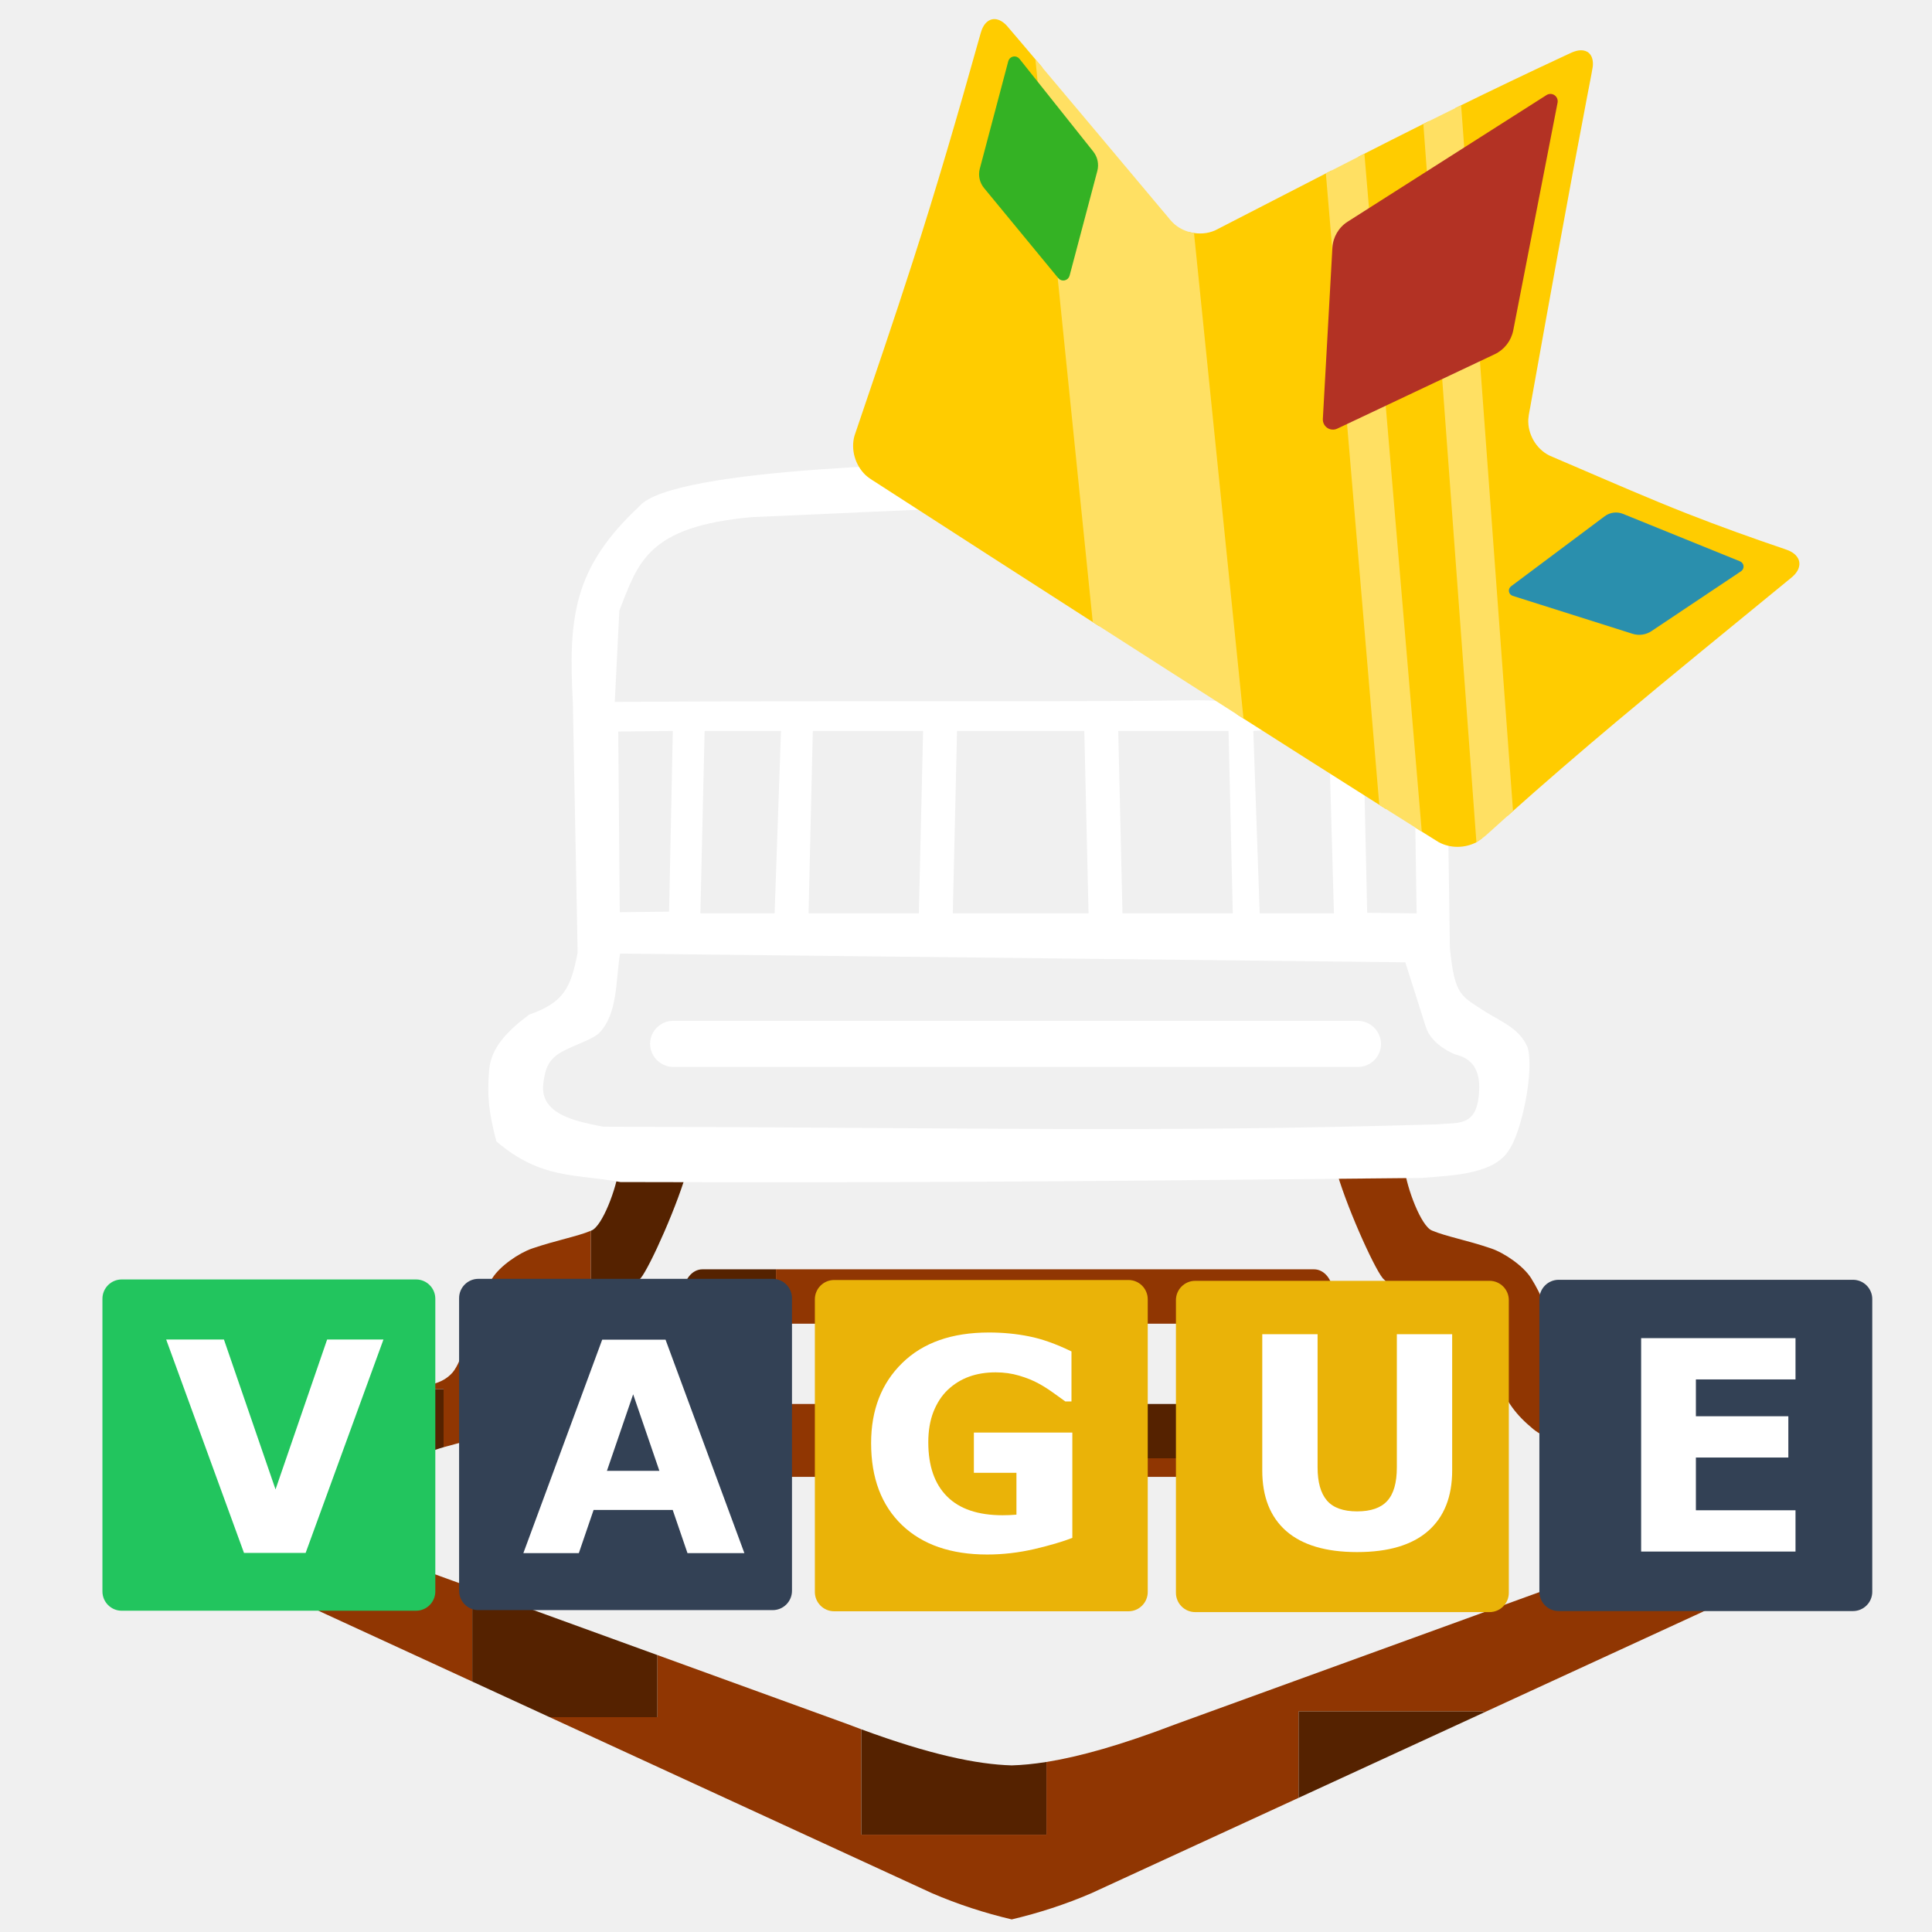
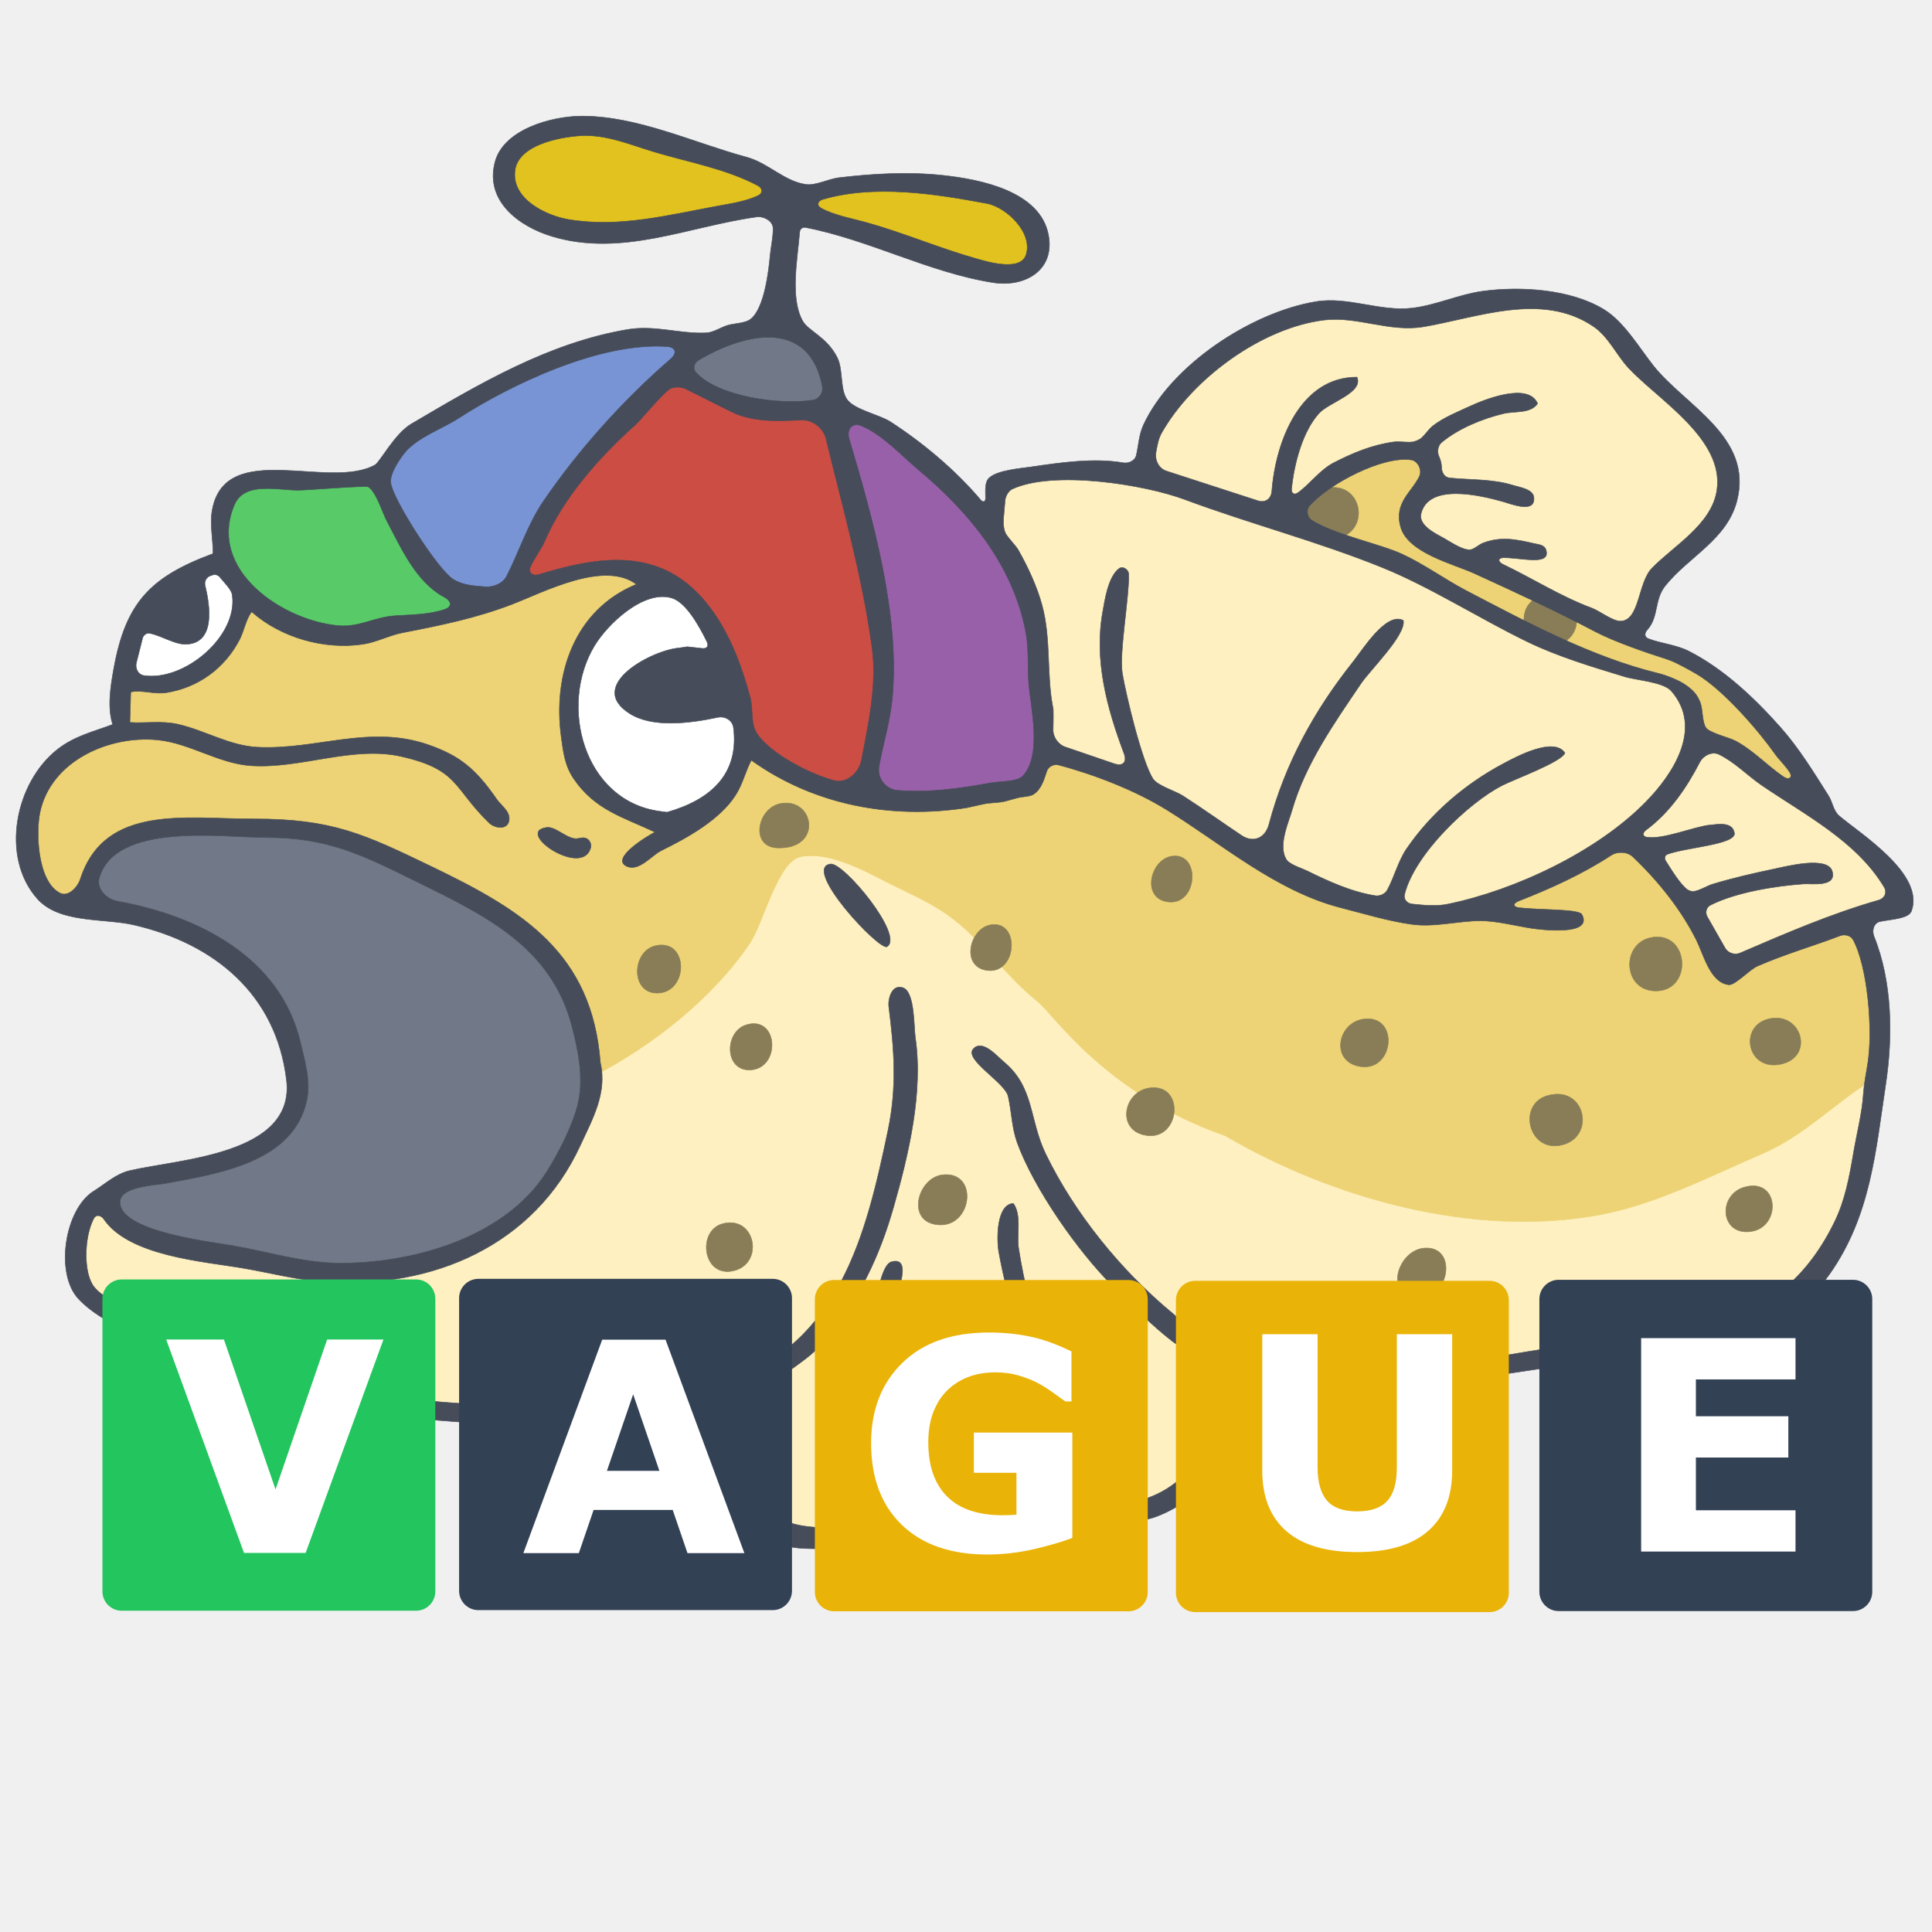
<svg xmlns="http://www.w3.org/2000/svg" xml:space="preserve" viewBox="0 0 1280 1280">
-   <path fill="#903602" d="M393.889 930.182a22.498 24.175 0 0 0-23.77 22.729 23.769 25.54 0 0 0 23.77 25.539h539.877a22.498 24.175 0 0 0 23.768-22.727 23.769 25.54 0 0 0-23.768-25.541H830.909v35.963H708.27v-35.963zm120.199-89.231v19.398h-61.277v.69a12.546 15.944 0 0 0 12.545 15.945h405.229a12.546 15.944 0 0 0 12.546-15.945v-4.143a12.546 15.944 0 0 0-12.546-15.945zm380.834-68.635c-3.472-.039-6.865.113-10.258.602 6.108 23.653 25.322 66.48 31.465 73.972 9.808 10.475 28.063 16.381 48.492 20.903 6.272 1.387 13.93 6.918 16.506 12.8 11.802 26.949 9.21 44.848 33.196 64.932 1.757 1.634 3.684 3.02 5.738 4.219v-68.627h9.431c-3.565-10.887-8.137-23.258-15.136-34.358-5.027-7.97-17.51-16.6-26.446-19.642-16.284-5.545-29.508-7.811-39.091-11.82-7.245-2.672-16.767-28.1-18.356-41.403-13.994.373-25.124-1.462-35.54-1.578M1065.7 968.4c7.988 5.316 25.054 34.218 27.389 51.574.62 4.607-4.003 9.702-8.41 11.303l-305.597 110.982c-36.434 13.959-64.045 21.617-85.79 25.084v48.182h-122.64v-69.817a794 794 0 0 1-9.166-3.45l-125.963-45.745v41.158h-71.388l253.264 116.59c17.184 7.424 34.992 13.168 52.886 17.399 17.895-4.231 35.697-9.975 52.881-17.399l137.182-63.15v-57.264h122.64v.807l145.011-66.756c8.496-3.911 16.632-14.72 15.143-23.873-3.155-19.397-13.154-49.91-25.154-75.625zm-858.69 39.23c-4.553 13.623-7.963 26.468-9.578 36.398-1.49 9.154 6.645 19.963 15.14 23.873l100.316 46.18v-62.101l-56.994-20.7c-4.407-1.6-9.03-6.696-8.41-11.302.498-3.704 1.667-7.934 3.276-12.348zm184.439-192.204c-9.558 3.93-22.671 6.206-38.781 11.691-8.935 3.043-21.419 11.673-26.446 19.643-12.044 19.1-16.903 41.966-21.81 54.55-.939 2.409-2.926 6.134-4.633 8.071-7.119 8.082-17.768 8.81-28.92 10.129a47 47 0 0 0-4.746.834h27.777v38.469c11.35-3.287 23.858-5.38 32.362-13.287 23.984-20.085 21.395-37.984 33.197-64.932 2.576-5.882 10.236-11.413 16.508-12.8 9.413-2.084 18.362-4.462 26.238-7.444H391.45zm54.203-43.11c-4.31.048-8.74.392-13.445.75h23.668l.037-.148c-3.393-.49-6.788-.64-10.26-.602" />
-   <path fill="#520" d="M708.27 930.182v35.963h122.639v-35.963zm-242.915-89.231a12.546 15.944 0 0 0-12.545 15.945v3.453h61.277v-19.398zm394.997 292.899v57.264l122.639-56.457v-.807zm159.708-252.733v68.627c14.205 8.296 34.41 7.67 45.547 18.592l.096.064h52.287c-7.432-15.926-15.632-30.012-23.45-38.478-5.14-5.569-17.213-9.513-24.821-10.412-11.152-1.319-21.806-2.048-28.924-10.13-1.707-1.937-3.692-5.662-4.631-8.07-2.055-5.271-4.102-12.346-6.672-20.193zM570.656 1145.71v69.816h122.639v-48.181c-8.508 1.356-16.117 2.071-23.006 2.271-22.99-.668-54.007-7.07-99.633-23.906m-257.767-93.73v62.102l51.25 23.593h71.389v-41.158zm-46.776-131.636c-7.204 1.624-15.916 5.068-20.08 9.578-13.976 15.137-29.176 48.241-39.024 77.705h43.75c5.96-16.354 17.95-35.24 24.207-39.29 4.956-4.86 11.706-7.434 18.924-9.524v-38.47zm166.094-147.278c-6.67.508-13.89 1.047-22.096.828-1.588 13.303-11.109 38.731-18.353 41.402l-.309.13v44.923h10.746c9.218-3.49 16.963-7.81 22.252-13.459 6.13-7.476 25.279-50.14 31.428-73.824z" />
-   <path fill="#fff" d="M446.159 676.336h453.346c8.538 0 15.459 6.921 15.459 15.459-.104 8.433-7.025 15.186-15.459 15.082H446.16c-8.538 0-15.458-6.92-15.458-15.458.103-8.433 7.024-15.186 15.458-15.083m236.097-370.46 5.336 28.304-189.005 8.398c-70.091 6.154-75.71 30.317-88.255 61.925l-3.03 60.54c137.456-1.022 309.323.142 381.011-1.05 24.816-.426 44.39 1.576 63.127 18.873l-21.08 1.406 4.216 120.855h49.185l-2.81-99.776 22.66 1.348 2.178 98.057 32.779.37-1.647-104.957 21.87-.286 1.779 128.068c3.244 32.573 7.6 31.77 23.963 42.63 11.906 7.16 22.406 11.386 27.574 23.387 4.42 15.832-3.987 55.629-12.132 67.566-9.65 16.159-35.59 17.129-58.27 18.891-162.625 1.468-298.26 3.457-530.687 2.716-29.555-5.526-52.455-1.542-82.156-26.96-4.753-18.235-6.331-29.11-4.765-47.597 1.247-14.72 12.777-26.176 26.51-36.377 22.752-8.022 27.603-17.463 32.081-41.138l-3.153-165.456c-3.028-56.587.245-89.27 43.967-130.104 21.97-26.286 208.335-29.046 258.754-29.632zM409.603 484.662l1.008 119.707 32.684-.37 2.457-119.726zm57.229-.389-2.81 120.855h49.184l4.216-120.855zm71.67 0-2.811 120.855h73.075l2.81-120.855zm95.56 0-2.811 120.855h89.938l-2.81-120.855zm106.801 0 2.81 120.855h73.076l-2.81-120.855zm-330.052 147.51c-2.931 17.075-1.245 40.45-14.356 53.1-5.823 4.627-16.032 7.377-24.705 12.234-8.103 4.85-10.597 10.222-11.837 21.189-2.407 21.296 25.505 25.177 39.655 28.16 243.627.447 359.653 4.104 552.875-1.56 14.517-1.435 27.326 2.183 27.601-25.096-.07-17.926-12.579-20.255-16.161-21.317 0 0-15.25-5.83-19.147-17.863l-13.682-43.07z" />
-   <path fill="#fc0" d="M1047.36 33.307c-4.069.075-7.612 2.315-11.233 3.893-24.116 11.211-48.1 22.705-71.97 34.429l34.494 469.02c23.791-21.27 47.957-42.103 72.391-62.617 37.332-31.323 75.222-62.027 112.896-92.957 2.413-2.015 5.1-3.855 6.726-6.622 1.594-2.497 2.091-5.865.578-8.52-1.777-3.308-5.353-5.061-8.79-6.153-21.633-7.336-43.082-15.039-64.33-23.366-25.367-9.962-50.402-20.933-75.476-31.681-5.409-2.35-10.861-4.6-16.253-6.987-8.749-4.397-14.359-14.253-13.856-24.006.293-3.733 1.273-7.365 1.822-11.063 12.252-68.272 24.46-136.54 37.537-204.653 1.113-5.988 2.396-11.948 3.36-17.96.336-3.117-.1-6.674-2.52-8.909-1.417-1.346-3.465-1.86-5.377-1.848zM944.207 81.512c-14.738 7.356-29.427 14.808-44.105 22.283l37.617 444.496c5.15 3.205 10.256 6.485 15.431 9.648 7.795 4.228 17.227 4.075 25.038.08 1.125-.893 2.792-1.968 3.866-2.685-11.66-158.526-23.518-316.632-35.177-475.158zm-64.602 32.769c-24.801 12.723-49.556 25.538-74.362 38.25-5.103 2.38-10.995 2.684-16.44 1.43l-1.85-.352q16.298 159.866 32.601 319.73a25019 25019 0 0 0 98.502 62.57L882.26 112.917zM658.574 12.65c-3.18.046-5.812 2.433-7.208 5.136-1.405 2.541-1.91 5.437-2.776 8.18-13.821 49.356-28.127 98.608-43.886 147.393-12.415 38.596-25.546 76.934-38.575 115.32-2.608 9.143.471 19.507 7.29 26.044 3.037 2.798 6.765 4.659 10.14 6.995a63188 63188 0 0 0 144.732 93.208c-12.58-123.407-25.165-246.814-37.746-370.22-7.845-9.263-15.665-18.549-23.565-27.762-2.196-2.315-5.079-4.358-8.406-4.294" />
-   <path fill="#ffe063" d="m686.627 45.727 37.361 366.436c33.264 21.35 66.55 42.66 99.867 63.923L791.06 154.438c-3.954-.737-7.822-2.139-11.119-4.477-3.884-2.696-6.45-6.761-9.578-10.22-28.155-33.463-56.173-67.043-84.391-100.459zm214.67 57.459c-7.632 3.894-15.258 7.8-22.883 11.707l35.403 418.338 28.142 17.729q-19.007-224.564-38.01-449.127zm64.07-32.149a5291 5291 0 0 0-22.36 11.07c11.682 158.8 23.482 317.136 35.161 475.936 2.576-1.883 5.055-3.283 7.343-5.52 5.605-5.109 11.254-10.17 16.905-15.228l-34.387-467.57z" />
-   <path fill="#b33224" d="m1031.93 68.033-29.352 150.787a22.071 22.26 0 0 1-12.294 15.87l-104.349 49.308a6.684 6.741 0 0 1-9.509-6.483l6.315-113.332a21.726 21.912 0 0 1 10.095-17.3l131.784-83.901a4.825 4.866 0 0 1 7.31 5.052z" />
-   <path fill="#34b224" stroke="#34b224" stroke-width="1.405" d="M701.678 183.833 652.5 124.137a13.7 13.7 0 0 1-2.669-12.215l18.862-71.213a3.53 3.53 0 0 1 6.175-1.295l48.876 61.4a13.98 13.98 0 0 1 2.577 12.29l-18.375 69.36a3.605 3.605 0 0 1-6.268 1.37z" />
-   <path fill="#2a8fad" d="m1001.12 388.432 62.033-46.403a12.45 12.45 0 0 1 12.137-1.568l77.54 31.45a3.723 3.723 0 0 1 .669 6.547l-59.339 39.663a14.62 14.62 0 0 1-12.54 1.784l-79.429-25.144a3.608 3.608 0 0 1-1.072-6.33z" />
+   <g fill-rule="evenodd" stroke-linejoin="round" stroke-width=".336">
+     <path fill="#fef0c0" stroke="#fef0c0" d="M988.567 377.87c-6.494-.531-17.541-5.658-20.026-8.924-4.993.498-13.552-7.308-17.75-9.65-5.464-3.041-15.125-9.838-13.187-17.723-.73-10.025.844-8.621 11.115-24.91 2.69-8.438 1.534-7.574-1.696-14.962-5.148-2.075-7.741-2.855-11.613-3.565-4.521 1.776-12.879 1.777-17.697 2.437-14.184 1.937-19.764 4.708-32.4 11.222-10.752 5.544-16.229 16.35-26.604 21.342-1.415 3.263-10.448 6.819-16.433 6.245-26.242-8.519-56.804-19.636-83.046-28.154 2.84-7.066 3.109-20.646 6.917-27.402 20.2-35.796 68.324-71.107 110.054-76.128 21.625-2.597 44.112 6.944 66.37 3.203 35.728-6.002 82.723-21.665 116.904 1.426 10.2 6.892 17.873 19.838 26.027 28.544 19.702 21.073 62.549 48.46 57.099 82.56-3.581 22.419-28.652 43.996-43.32 58.946-9.487 9.648-10.188 35.688-23.012 36.052-5.128.135-18.345-8.963-23.35-10.821-23.04-8.572-41.973-19.876-64.352-29.738zm-298.024 95.61c-.014-1.803.887-9.686.86-11.489-4.683-22.77-1.834-40.092-8.025-62.862-3.39-12.474-9.723-22.386-16.116-33.623-2.18-3.822-7.955-15.107-8.09-19.44-.215-7.146 4.595-15.3 4.38-22.85 25.07-16.592 96.1-7.499 123.633 2.756 43.438 16.188 87.202 28.649 130.304 46.117 31.68 12.837 64.542 32.997 96.085 48.257 20.306 9.837 41.113 17.798 62.577 24.338 7.711 2.355 30.152 4.914 35.44 11.01 21.29 24.506-.06 59.543-17.973 77.885-32.35 33.118-87.51 60.752-132.187 69.982-10.026 2.074-22.152.122-32.15-.591-5.966-1.722-12.659-4.366-17.88-6.161-17.924-1.723-34.516-5.114-50.477-12.907-3.741-1.83-14.715-6.201-16.41-10.305-8.467-1.826-8.665-7.03-14.032-8.7-18.261-11.329-32.25-20.06-50.243-31.632-4.805-3.096-17.39-8.906-22.39-11.129-11.669-5.191-15.948-9.567-17.948-10.42-17.05-5.827-30.445-9.23-47.481-15.057.08-5.598-1.972-17.594-1.877-23.179zm437.264 19.636c14.735 3.257 31.135 16.282 43.125 24.464 31.1 21.21 69.98 43.059 87.07 77.697-36.765 9.77-78.584 30.67-113.438 45.607-6.03-10.59-14.495-22.386-20.524-32.963-8.526-6.147-2.685-7.878-8.795-15.01-5.815-2.14-16.43-18.467-19.942-23.635-9.121-7.862-10.395-10.128-14.991-18.762 20.522-13.741 37.132-35.8 47.495-57.398zM728.712 691.939c2.678 2.194 5.356 4.401 8.033 6.595 15.476 19.835 55.39 37.935 77.566 50.934 70.96 41.597 157.826 66.358 240.479 51.258 37.599-6.862 74.566-21.867 109.635-36.939 28.071-12.071 53.078-38.247 77.61-53.332.7 16.929-4.831 39.648-7.618 56.092-2.637 15.584-4.627 29.403-11.612 43.761-42.241 86.785-125.286 77.058-206.042 90.797-55.685 9.488-115.854 16.11-171.849 6.111-9.016-1.615-25.65-1.75-33.752-4.577-11.488 6.085 1.178 4.02-5.526 6.5 14.036 35.944-5.438 74.713-40.83 87.62-12.193 4.44-28.933 1.87-39.51 10.16-23.819 18.692-41.718 53.061-77.299 51.688-29.956-1.157-52.458-15.744-76.424-31.165-21.868-14.076-44.518-1.32-69.628-22.65-17.67-15.017-18.881-49.175-9.192-69.077 3.79-27.402 1.806-16.61-9.725-16.322-21.882 7.657-45.35 10.471-67.864 13.418-57.852 7.577-116.553 4.226-174.041-5.168-29.525-4.817-66.359-8.142-93.327-22.165-20.025-10.388-38.81-20.939-58.767-31.475-9.393-4.952-23.941-10.228-30.911-18.707-8.452-10.309-1.775-49.876 8.103-59.04 12.636 29.309 66.882 33.547 94.2 38.151 18.274 3.081 32.24 6.27 50.865 7.535 71.606 4.831 138.823-16.467 169.29-82.622 8.007-17.387 21.856-35.163 17.16-55.336 38.405-20.011 71.214-44.3 95.908-80.756 9.07-13.39 21.612-55.55 36.71-58.686 17.777-3.7 40.574 8.263 55.82 16.134 13.834 7.132 28.408 13.068 41.152 22.03 23.2 16.297 40.816 40.493 62.939 58.174 11.735 9.367 23.482 27.44 38.447 31.06z" />
+     <path fill="#edd375" stroke="#edd375" d="M1191.734 520.51c-56.364-27.19-69.605-38.07-79.815-66.861-102.027-31.354-175.287-76.267-190.332-83.198-16.82-7.737-53.724-18.44-65.714-30.512 8.047-16.807 73.632-50.938 90.05-37.696-1.184 15.906-16.185 26.277-10.64 46.018 4.844 17.185 30.919 21.032 44.78 27.358 34.827 15.906 124.883 56.668 157.866 75.52 10.39 5.95 56.326 52.788 53.805 69.37zm47.851 195.471c-24.532 15.087-44.042 36.345-72.114 48.415-35.069 15.072-70.817 33.733-108.416 40.597-82.653 15.098-176.222-10.882-247.181-52.477-80.342-28.296-112.921-79.832-124.655-89.197-22.124-17.684-36.692-41.27-59.893-57.566-12.744-8.963-27.318-14.898-41.152-22.03-15.246-7.873-38.043-19.835-55.82-16.135-15.098 3.136-24.594 44.079-33.663 57.468-24.694 36.455-64.205 67.448-102.612 87.458-5.49-72.533-47.763-101.35-107.283-130.038-45.404-21.895-65.936-35.116-118.123-35.035-47.597.067-104.012-9.583-115.692 52.278-25.218 4.724-35.997-45.526-32.564-61.607 6.536-9.745-12.907-16.767 61.347-57.043.202-6.728-.219-18.941-.017-25.67 7.792-1.533 19.092-.713 27.152-1.979 21.236-3.35 34.37-11.87 44.22-30.669 3.096-5.894 9.087-18.345 12.99-23.554 19.392 17.212 45.913 26.626 71.55 22.697 8.76-1.333 19.689-4.675 28.33-6.344 24.826-4.818 47.67-10.921 71.448-20.085 21.208-8.156 71.942-25.032 93.366-8.95-41.059 16.78-59.749 57.894-54.111 99.14 1.386 10.173 3.56 19.76 9.615 28.6 14.117 20.63 33.988 25.922 54.967 35.826-3.929 1.925-32.582 14.99-21.156 20.212 8.101 3.7 10.338-6.631 16.703-9.767 17.037-8.37 40.041-17.313 50.539-33.758 4.75-7.429 6.445-19.253 10.402-26.762 41.178 29.539 95.443 38.713 145.692 30.893 17.837-6.845 25.333-2.14 38.762-11.317 6.903-4.429 10.852-11.666 13.973-18.476 25.421 6.122 54.512 17.373 76.784 31.14 36.696 22.675 76.055 53.855 119.022 64.876 15.355 3.93 30.585 6.35 46.208 8.544 64.979-14.674 88.61-19.026 136.866-49.107 19.19 17.01 40.364 38.868 51.896 62.027 4.845 9.73 7.931 26.404 20.206 27.738 4.198.443 12.982-9.985 18.485-12.395 19.957-8.72 43.056-11.056 63.052-19.103 13.982 15.22 19.018 83.325 10.877 101.155zm-877.497-167.75c-21.464 3.002 24.168 33.859 29.309 13.149.511-2.06-.565-4.481-2.382-5.613-2.73-1.694-5.234.109-8.034-.161-6.391-.618-13.093-8.181-18.893-7.374z" />
+     <path fill="#717988" stroke="#717988" d="M551.014 266.336c-19.997 7.131-89.563-1.738-100.207-23.686 35.338-22.824 91.431-48.32 100.207 23.686zm-95.642 162.141c-1.803.283-3.62.552-5.423.821 1.803-.269 3.62-.538 5.423-.82zM64.444 595.063c-3.162-53.008 80.272-40.156 111.693-40.17 41.234-.013 63.841 11.52 99.8 29.202 45.241 22.245 89.407 43.198 103.025 96.11 4.334 16.78 8.089 35.299 3.554 52.564-3.647 13.86-12.879 31.906-20.63 44.018-27.923 43.654-89.772 60.705-138.648 60.018-22.689-.323-46.333-7.63-68.631-11.465-15.018-2.597-67.904-8.72-74.404-25.367-5.41-13.847 21.545-14.426 30.157-16.027 35.284-6.581 84.442-14.13 93.001-55.337 2.612-12.594-1.453-26.01-4.32-38.162-14.425-61.217-77.82-88.386-134.597-95.384z" />
+     <path fill="#cb4d44" stroke="#cb4d44" d="M546.007 272.09c11.76 50.545 30.28 103.447 37.331 155.068 4.091 29.982-5.463 66.603-10.133 96.154-17.454 2.193-68.77-18.975-76.4-35.311-2.692-5.76-4.012-17.846-5.708-24.185-5.207-19.498-11.721-38.473-23.253-55.348-32.337-47.288-76.96-37.975-123.711-22.957-.093-8.277 10.404-24.402 13.714-32.126 12.475-29.108 36.334-52.818 59.669-73.703 5.26-4.71 23.483-28.558 29.391-29.351 1.614-.23 39.189 17.858 44.666 19.916 18.14 6.823 35.876 1.413 54.434 1.844z" />
+     <path fill="#9860a9" stroke="#9860a9" d="M575.339 525.142c1.426-19.647 9.258-42.823 11.116-62.658 5.436-58.39-15.315-130.912-32.014-186.463 18.638.552 43.376 18.206 56.792 29.389 33.926 28.286 65.591 66.035 73.693 110.82 2.004 11.102.443 24.358 1.399 35.541 1.373 16.202 9.311 49.577-3.391 63.519-3.781 4.144-18.788 6.246-24.022 7.201-25.179 4.603-58.004 7.616-83.573 2.65z" />
+     <path fill="#7894d4" stroke="#7894d4" d="M461.552 228.585c-34.127 28.045-69.234 68.672-94.264 105.395-12.234 17.95-18.522 40.59-29.69 58.717-10.403-2.786-31.366 1.994-41.123-4.117-9.971-6.243-43.04-57.747-44.306-68.795-.659-5.867 9.08-19.256 12.524-23.63 8.357-10.605 28.458-19.101 39.6-26.314 37.573-24.276 112.406-50.461 157.259-41.256z" />
+     <path fill="#e2c21e" stroke="#e2c21e" d="M514.412 126.488c-6.85 6.554-27.548 12.275-36.7 13.957-32.673 6.002-70.154 14.924-103.595 9.286-15.206-2.571-40.399-18.991-37.613-37.94 2.435-16.631 31.033-25.058 44.288-26.094 17.75-1.387 37.507 5.288 54.046 10.228 24.653 7.374 57.33 17.011 79.574 30.563zm16.302 6.35c35.499-12.89 84.203-11.252 120.093-4.496 13.243 2.49 40.647 27.376 35.87 41.801-3.715 11.196-30.861 9.45-38.37 7.323-24.572-6.944-53.48-18.41-78.107-25.314-9.986-2.798-32.516-11.966-39.486-19.313z" />
+     <path fill="#fff" stroke="#fff" d="M143.841 373.845c2.329 3.78 15.724 20.778 16.37 24.963 4.603 29.821-51.516 61.679-78.551 50.59 2.247-8.882 7.833-26.002 10.08-34.883 9.823.39 17.285 4.208 26.126 3.764 21.586-1.078 12.45-24.12 9.087-35.802 3.096-1.05 13.793-7.583 16.888-8.632zm345.643 97.258c13.286 54.521-45.056 71.637-53.02 70.575-49.79-7.24-71.683-75.685-47.783-115.356 8.531-14.183 36.961-41.17 55.733-35.638 11.116 3.27 26.19 28.491 30.605 37.979 12.146 19.548 11.318 33.458 14.465 42.44z" />
+     <path fill="#58ca68" stroke="#58ca68" d="M310.188 399.882c-11.506 8.316-33.295 12.127-46.686 13.096-12.635.915-28.665 6.526-41.948 5.436-36.616-3.015-88.143-43.335-70.016-86.816 6.58-15.81 31.974-11.978 46.132-12.004 6.082-.014 46.993-1.102 48.756-.025 5.14 3.148 11.547 16.564 14.387 21.92 11.02 20.804 24.52 51.719 49.376 58.393z" />
+     <path fill="#887d57" stroke="#887d57" d="M517.02 532.407c22.405-4.334 28.448 30.211-1.764 29.35-18.652-.526-13.497-26.404 1.763-29.35zm259.626 34.826c19.499-2.476 16.768 34.276-4.118 30.05-16.39-3.324-10.04-28.26 4.117-30.05zm318.824 53.694c24.062-2.894 25.838 36.037 1.118 35.58-22.003-.403-22.703-32.983-1.118-35.58zm-660.661 5.532c21.586-4.268 21.317 30.91.997 31.475-18.356.51-17.4-28.233-.997-31.476zm469.72 48.592c22.486-1.803 18.933 34.693-3.016 31.584-20.71-2.934-15.474-30.103 3.015-31.584zm268.925-.31c20.738-3.283 28.327 25.704 6.297 30.32-22.902 4.803-28.232-26.834-6.297-30.32zm-678.25 4.024c20.63-5.316 21.815 28.704 2.356 30.064-18.02 1.264-17.924-26.068-2.354-30.064zm530.33 47.06c25.515-6.998 32.11 28.946 7.657 33.064-20.804 3.512-27.83-27.52-7.657-33.064zm-401.087 52.55c24.922-2.88 19.54 37.532-5.195 32.754-18.665-3.606-10.806-30.898 5.195-32.754zm531.62 8.06c22.918-6.15 24.13 26.82 3.782 29.484-20.401 2.665-21.935-24.612-3.78-29.484zM479.11 810.67c21.828-5.355 27.372 27.25 6.164 31.41-19.984 3.929-23.496-27.17-6.164-31.41zm464.35 16.257c22.783-1.911 17.104 35.257-5.518 32.863-21.087-2.235-11.48-31.437 5.518-32.863zm-567.862 21.464c27.13-7.078 17.186 39.133-7.993 32.754-19.769-5.02-5.046-29.363 7.993-32.754zm-182.893 14.991c27.318-6.876 33.495 26.779 11.344 32.606-21.114 5.558-34.598-26.766-11.344-32.606zM728 879.451c23.146-4.267 22.028 35.943-2.787 32.915-17.534-2.14-11.762-30.224 2.786-32.915zm-79.1 27.075c26.362-3.808 21.705 38.877-5.774 33.105-19.431-4.091-9.81-30.857 5.774-33.105zm-27.117 65.67c25.636-4.239 20.092 37.384-6.715 30.251-17.939-4.763-6.984-27.99 6.714-30.25zM877.125 323.83c25.514-6.997 32.11 28.946 7.657 33.064-20.804 3.513-27.83-27.52-7.657-33.064zm144.543 70.915c25.515-6.998 32.11 28.946 7.657 33.064-20.804 3.513-27.83-27.52-7.657-33.064zM656.915 612.657c19.499-2.476 16.768 34.276-4.118 30.05-16.39-3.323-10.039-28.26 4.118-30.049zm105.794 108.018c22.486-1.803 18.934 34.693-3.015 31.585-20.71-2.934-15.476-30.104 3.015-31.585z" />
+     <path fill="#464c59" stroke="#464c59" d="M529.813 153.664c-1.452 17.95-6.517 43.555 1.888 58.842 3.794 6.903 15.839 10.456 22.917 24.222 4.238 8.236 1.628 21.719 6.877 28.328 5.234 6.58 21.14 9.688 28.46 14.411 21.51 13.915 43.09 32.038 59.72 51.686 1.59 1.879 3.277 1.466 3.28-.99.008-4.849-.732-10.648 2.43-13.568 5.504-5.086 20.71-6.23 27.896-7.28 18.994-2.776 41.323-6.082 60.851-2.717 3.688.637 7.876-1.355 8.71-4.998 1.507-6.588 1.759-13.605 4.681-19.966 18.357-39.873 71.807-74.847 114.399-81.805 21.33-3.498 42.525 6.863 63.894 4.266 15.906-1.939 30.763-9.03 46.508-11.17 24.936-3.39 58.228-1.399 80.351 12.138 13.31 8.142 23.255 25.245 32.728 37.21 21.034 26.564 66.169 47.112 55.39 89.408-6.568 25.73-31.84 36.98-47.37 56.224-7.739 9.597-4.211 20.632-12.065 29.37-2.042 2.272-2.007 4.863.857 5.938 8.535 3.198 18.43 3.995 26.779 8.253 23.186 11.828 43.762 31.354 60.866 50.692 12.097 13.685 21.907 29.726 31.624 45.108 2.583 4.091 3.135 9.917 6.97 13.215 13.646 11.72 56.844 38.392 47.948 63.06-1.828 5.067-12.686 5.39-20.698 6.962-4.214.828-5.738 5.858-4.12 9.88 12.164 30.198 12.514 66.303 7.782 97.798-6.716 44.745-10.08 87.309-37.075 125.757-27.761 39.523-80.11 51.284-125.164 57.623-10.186 1.439-20.724-.888-30.884.336-51.204 6.176-101.345 16.93-153.424 18.248-26.987.688-52.642-6.545-78.948-8.895-5.78-.516-9.005 3.847-8.043 9.567 6.146 36.513-15.37 71.513-50.593 84.269-11.05 4.01-25.004 1.332-35.393 6.459-4.763 2.355-8.882 9.137-12.622 12.892-17.898 17.979-33.024 35.298-59.252 40.667-28.57 5.84-57.071-8.963-79.962-24.088-5.436-3.594-10.2-9.541-16.324-11.95-13.712-5.423-29.564-.619-43.869-5.827-33.353-12.13-42.024-40.153-38.043-69.42 1.975-14.514-5.044-22.693-19.443-19.862-63.82 12.543-129.541 11.96-194.094 4.65-36.845-4.171-77.755-7.104-112.702-20.885-13.66-5.383-26.283-14.237-39.067-21.49-20.023-11.372-46.454-18.585-62.48-35.717-15.732-16.807-9.098-59.452 10.12-71.362 7.792-4.83 14.668-11.465 23.966-13.604 33.536-7.738 109.527-10.631 103.74-59.898-6.687-56.788-47.772-90.606-101.277-102.906-19.661-4.522-49.051-.861-63.679-17.157-24.896-27.736-14.803-77.445 13.525-99.341 11.196-8.653 23.482-11.465 36.293-16.27-3.674-11.183-1.4-25.339.646-36.696 7.9-44.086 24.264-61.068 65.832-76.476.04-9.353-2.329-19.81-.471-29.377 9.057-46.723 77.728-12.475 107.818-29.431 3.216-1.817 13.053-20.698 24.02-27.143 45.041-26.538 90.997-53.707 143.21-62.535 18.181-3.082 34.8 3.081 52.322 2.207 4.468-.229 9.42-3.513 13.659-4.885 4.656-1.507 11.99-1.225 15.811-4.36 8.883-7.294 11.762-31.476 12.704-42.162.431-4.954 2.105-11.98 1.933-18.04-.136-4.785-6.206-8.01-11.017-7.341-44.963 6.25-89.35 26.794-135.471 12.84-21.438-6.473-44.502-23.092-37.748-49.132 5.652-21.787 37.573-30.332 56.802-30.507 37.102-.336 74.687 17.656 110.052 27.224 14.279 3.875 25.057 16.242 39.537 18.072 6.03.754 15.14-3.754 21.37-4.494 23.106-2.718 46.332-4.065 69.667-1.494 23.577 2.61 63.882 10.187 69.304 39.577 4.333 23.429-15.852 34.666-36.71 31.395-42.346-6.648-82.351-28.476-124.308-36.53-1.971-.379-3.659.975-3.82 2.975zm-27.51-30.579c-21.18-11.283-46.002-15.614-68.758-22.422-16.54-4.939-32.418-12.043-50.168-10.657-13.254 1.036-39.698 6.015-42.134 22.648-2.785 18.947 20.252 30.198 35.46 32.768 33.44 5.639 65.75-2.853 98.424-8.855 7.374-1.356 19.447-3.095 27.443-7.148 2.946-1.495 2.658-4.774-.266-6.333zm41.699 14.83c8.542 4.751 22.001 7.235 30.075 9.499 24.627 6.903 48.365 17.076 72.937 24.021 7.51 2.126 29.054 8.612 32.768-2.585 4.778-14.425-12.717-31.556-25.959-34.046-33.873-6.375-74.556-12.8-108.867-2.662-3.377.997-4.019 4.067-.954 5.772zm451.71 235.947c19.868 9.479 38.07 21.244 58.93 29.007 5.005 1.857 13.915 8.801 19.041 8.667 12.826-.365 11.371-25.542 20.86-35.191 14.668-14.95 39.308-28.77 42.887-51.19 5.45-34.101-38.69-60.195-58.39-81.268-8.156-8.706-13.243-20.792-23.443-27.68-34.18-23.093-76.867-5.706-112.595.295-22.258 3.74-43.883-7.092-65.509-4.495-41.73 5.02-87.7 39.04-107.898 74.835-2.198 3.896-2.93 8.344-3.702 12.766-.925 5.307 1.807 10.816 6.94 12.483 20.208 6.56 40.42 13.127 60.627 19.688 4.869 1.58 8.775-1.295 9.164-6.399 2.514-32.957 18.861-75.616 56.415-75.518 4.453 10.39-18.679 16.633-25.3 24.088-10.845 12.19-16.31 33.117-18.038 49.904-.307 2.98 1.772 4.357 4.199 2.61 8.064-5.804 14.611-15.159 23.69-19.84 12.636-6.514 25.54-11.869 39.724-13.808 3.638-.497 8.066.363 11.964.05 2.014-.163 5.134-1.42 6.621-2.784 2.62-2.401 4.896-5.985 7.387-7.897 7.308-5.624 15.463-8.813 23.699-12.635 10.55-4.912 39.496-16.525 45.713-2.194-4.683 6.836-15.005 4.845-22.554 6.648-13.73 3.273-29.712 9.7-41.044 19.108-2.421 2.01-3.105 6.157-1.85 9.043 1.054 2.43 1.762 4.545 1.79 7.093.041 3.675 1.803 7.046 5.475 7.416 14.036 1.409 28.297.606 42.035 4.884 4.144 1.292 12.986 2.502 13.645 7.804 1.359 11.225-15.126 4.47-20.347 3.002-15.005-4.213-49.334-12.501-54.366 7.926-1.938 7.886 9.877 13.39 15.341 16.432 4.198 2.341 12.327 7.993 17.319 7.494 2.328-.228 5.894-3.472 8.276-4.386 12.071-4.63 22.218-2.423 34.262.35 2.893.66 6.634.794 7.644 4.333 3.046 10.597-16.63 4.866-28.246 4.99-3.762.04-3.813 2.725-.366 4.37zM544.82 256.086c-8.314-43.906-49.194-36.895-82.154-17.372-2.776 1.644-3.831 5.486-1.696 7.892 14.292 16.114 55.842 22.005 77.784 18.444 3.977-.645 6.816-5 6.064-8.964zm-102.817-26.474c-44.205-3.185-103.56 25.081-138.32 47.54-11.142 7.213-27.586 12.663-35.944 23.268-3.444 4.374-9.527 13.498-8.867 19.365 1.264 11.048 31.286 57.677 41.258 63.921 6.807 4.262 14.026 4.411 21.3 5.057 5.27.469 11.732-2.159 14.147-6.873 8.332-16.257 13.994-34.471 24.397-49.737 23.061-33.835 53.123-67.362 84.4-94.36 4.393-3.792 3.415-7.763-2.37-8.18zm89.394 48.689c-14.393.532-28.88 1.506-42.84-3.746-4.169-1.565-24.438-12.169-34.594-17.044-3.117-1.496-8.475-1.466-11.09.754-7.297 6.197-17.84 19.495-21.912 23.141-23.335 20.884-47.625 48.041-60.099 77.148-2.342 5.466-6.989 11.254-9.472 17.105-1.609 3.788 1.542 6.23 5.507 5.018 44.122-13.49 85.866-18.8 116.547 26.068 11.533 16.875 18.477 36.28 23.685 55.78 1.695 6.337.43 15.407 3.121 21.167 5.856 12.538 32.367 27.92 52.27 33.406 8.322 2.293 16.634-5.045 18.257-13.575 4.697-24.676 10.34-49.866 6.96-74.642-6.468-47.34-19.318-92.135-30.475-138.223-1.675-6.917-8.753-12.62-15.865-12.357zm63.122 245.317c20.868 1.744 41.66-1.244 62.236-5.005 5.236-.955 17.226-.47 21.007-4.615 12.704-13.942 5.195-44.732 3.822-60.935-.955-11.182.174-22.284-1.83-33.386-8.1-44.785-37.612-80.379-71.538-108.666-10.632-8.862-23.504-23.141-37.664-28.96-5.958-2.45-9.857 2.444-8.003 8.65 15.97 53.44 33.721 117.268 28.644 171.783-1.416 15.123-6.054 30.184-8.81 45.194-1.412 7.681 4.353 15.29 12.136 15.94zm522.425-69.678c4.487 3.177 7.464 6.08 9.532 11.572 1.708 4.522 1.196 12.932 3.713 16.592 2.395 3.526 15.274 6.5 19.5 8.72 11.841 6.206 21.092 16.525 32.167 23.964 3.34 2.241 6.012.3 3.909-3.07-2.717-4.356-7.158-8.474-9.782-12.214-9.523-13.609-33.384-42.015-51.87-52.918-4.672-2.754-12.35-6.993-17.372-9.013a45 45 0 0 0-3.249-1.156c-13.275-4.184-34.308-11.472-46.629-17.967-26.146-13.782-53.036-26.181-80.151-38.566-13.862-6.324-43.898-13.524-48.742-30.708-4.532-16.136 7.307-22.958 12.43-33.597 1.951-4.053-.915-10.218-5.337-10.894-18.944-2.899-54.596 15.832-67.476 30.416-2.427 2.749-1.656 7.573 1.443 9.54 15.112 9.597 45.048 15.641 59.868 22.459 15.046 6.93 28.287 16.808 42.874 24.398 38.479 20.017 81.972 43.664 126.926 54.617 5.42 1.322 13.693 4.6 18.246 7.825zM697.8 469.912c.027 1.803.04 3.593.054 5.396q-.07 4.192-.133 8.39c-.07 4.635 3.433 9.607 7.816 11.108q16.31 5.582 32.631 11.164c5.836 1.996 8.695-1.024 6.517-6.795-11.254-29.83-19.887-61.735-14.117-93.75 1.357-7.552 3.514-23.005 10.68-28.65 2.544-2.004 6.44.434 6.534 3.691.427 15.122-6.44 52.264-4.187 65.747 2.395 14.266 12.986 58.607 20.347 69.83 3 4.575 14.843 8.033 19.647 11.128 13.224 8.507 25.932 17.617 38.99 26.346 7.818 5.228 15.73 1.75 18.137-7.342 10.517-39.726 29.643-75.049 55.939-108.008 6.055-7.617 21.841-33.104 33.078-27.116 1.897 9.527-21.95 32.795-27.95 41.676-17.495 25.838-36.833 53.263-45.66 83.663-2.478 8.579-7.666 19.703-5.511 29.168.368 1.616 1.498 4.132 2.75 5.198 3.27 2.78 9.463 4.685 12.436 6.139 14.486 7.072 29.493 14.034 45.544 16.548 2.714.424 6.296-1.152 7.633-3.549 4.674-8.378 7.361-19.426 12.95-27.598 16.122-23.579 38.717-42.808 63.733-56.172 8.91-4.763 33.697-18.194 41.126-7.306-1.899 5.88-33.805 17.575-41.69 21.625-21.96 11.295-57.92 45.26-64.542 72.147-.776 3.159 1.664 6.008 4.904 6.335 7.953.8 15.79 1.731 23.842.067 44.677-9.231 98.922-34.733 131.273-67.85 17.911-18.343 38.043-48.81 16.754-73.315-5.288-6.096-23.16-7.132-30.87-9.487-21.464-6.54-44.1-13.282-64.406-23.119-31.543-15.26-64.405-36.334-96.083-49.172-43.103-17.468-87.781-29.013-131.22-45.202-25.97-9.671-86.296-19.667-114.102-6.849-2.668 1.23-4.591 4.956-4.776 7.889-.262 4.147-.828 8.36-1.09 12.392-.186 2.832.286 7.492 1.854 9.82 2.441 3.626 6.454 7.58 7.941 10.188 6.392 11.237 12.42 24.197 15.813 36.67 6.19 22.77 2.73 46.185 7.414 68.955zm-403.472-74.31c-18.67-9.974-28.477-32.396-38.041-50.45-2.839-5.357-7.091-19.419-12.231-22.568-1.763-1.077-40.305 2.167-46.387 2.18-14.158.027-35.89-5.96-42.47 9.85-18.127 43.48 32.754 76.908 69.37 79.923 13.283 1.09 23.712-5.599 36.348-6.514 10.31-.747 23.175-.623 33.8-4.324 5.142-1.792 4.42-5.527-.39-8.096zm-153.19-14.746-1.771.602c-2.65.9-4.158 3.807-3.489 6.524 3.383 13.718 6.8 37.878-12.223 38.827-7.702.387-15.976-5.466-24.475-7.239-2.064-.43-4.204 1.173-4.721 3.22q-2.059 8.152-4.112 16.304c-.928 3.672 1.182 7.888 4.916 8.462 26.827 4.124 62.792-26.133 58.549-53.622-.527-3.414-5.279-8.055-8.276-11.7-1.001-1.218-2.906-1.885-4.399-1.378zm256.596 323.128c4.697 20.173-5.275 37.518-13.282 54.905-30.466 66.155-97.685 95.208-169.29 90.377-18.624-1.264-36.899-6.177-55.174-9.258-25.481-4.293-74.393-7.896-91.108-32.149-1.997-2.897-5.209-3.548-6.83-.436-6.48 12.447-6.87 36.452.376 45.288 6.969 8.478 19.364 12.031 28.758 16.983 19.957 10.537 39.603 21.519 59.627 31.906 26.969 14.023 60.355 16.055 89.88 20.873 57.488 9.393 114.465 11.451 172.318 3.876 22.513-2.948 45.12-2.315 67.002-9.973 76.328-26.752 93.58-97.186 108.29-167.366 6.014-28.702 4.185-53.357.551-82.06-.673-5.37 2.18-15.3 9.567-12.474 7.698 2.96 7.012 26.092 7.966 32.579 5.425 36.47-4.385 77.81-14.37 112.702-9.501 33.253-22.596 60.248-44.463 87.23-16.215 20.01-37.316 23.482-49.63 48.726-9.689 19.904-9.77 48.03 7.9 63.048 25.11 21.329 46.036 6.85 67.904 20.925 23.967 15.423 43.453 31.733 73.408 32.89 35.581 1.372 50.033-32.566 73.853-51.258 10.576-8.29 27.318-4.427 39.51-8.869 35.39-12.906 52.28-51.244 38.244-87.188-2.26-5.786-16.417-12.34-21.584-16.297-14.44-11.088-26.955-24.128-39.873-36.885-22.958-22.702-52.537-64.957-63.424-95.236-3.567-9.932-3.62-20.468-5.935-30.56-2.098-9.192-29.43-24.318-23.119-31.343 6.056-6.742 15.88 4.967 20.24 8.573 20.32 16.808 16.7 38.258 27.816 61.135 19.189 39.497 49.831 77.136 83.38 104.952 6.041 5.01 23.98 21.325 33.05 27.22 1.89 1.23 5.334 2.546 7.553 2.962 8.101 1.521 19.105.89 26.775 2.262 55.995 10 112.717 2.948 168.403-6.54 80.755-13.739 161.215.727 203.457-86.057 6.984-14.359 9.837-29.902 12.475-45.485 2.263-13.364 5.771-26.32 6.63-39.792.33-5.185 1.768-13.34 2.663-18.45 3.898-22.25.197-65.555-9.617-83.276-1.491-2.694-5.508-3.634-8.392-2.535-18.27 6.97-36.576 12.15-54.803 20.114-5.503 2.408-14.896 12.836-19.095 12.394-12.272-1.333-16.579-19.837-21.423-29.566-10.153-20.388-25.416-39.295-42.015-55.133-3.711-3.54-10.205-3.847-14.498-1.044-19.118 12.481-40.057 21.948-61.236 30.264-4.005 1.572-3.944 3.978.314 4.47 14.063 1.623 39.549.719 41.564 4.488 7.724 14.48-27.842 9.972-33.455 9.097-10.334-1.602-23.334-4.966-33.723-4.952-15.045.026-30.493 4.467-45.713 2.327-15.624-2.194-31.463-7.051-46.818-10.981-42.968-11.02-78.67-42.201-115.366-64.876-20.6-12.733-47.555-23.313-71.6-29.675-3.189-.844-6.85.998-7.873 4.133-1.884 5.779-3.693 12.01-8.847 15.314-1.789 1.155-4.945 1.4-7.918 1.796-3.872.515-9.852 2.88-13.825 3.328-10.889 1.228-4.25-.35-22.503 3.757-50.25 7.82-101.466-1.964-142.645-31.501-3.956 7.508-5.652 15.677-10.402 23.105-10.497 16.444-32.283 28.434-49.32 36.805-6.367 3.136-14.696 14.076-22.797 10.375-11.424-5.221 14.79-20.724 18.72-22.648-20.98-9.904-39.632-14.588-53.748-35.217-6.056-8.84-7.011-17.817-8.398-27.99-5.638-41.248 8.787-84.188 49.846-100.97-21.424-16.08-61.19 5.061-82.398 13.215-23.78 9.165-47.84 14.05-72.668 18.867-8.64 1.67-17.13 6.232-25.892 7.563-25.635 3.93-54.595-4.265-73.987-21.477-3.902 5.208-5.019 12.785-8.114 18.679-9.85 18.8-27.25 31.583-48.486 34.934-8.06 1.264-15.705-1.992-23.496-.458-.202 6.73-.39 13.457-.592 20.187 10.55.685 21.047-1.239 31.852 1.21 17.899 4.065 34.262 14.333 52.874 15.207 39.092 1.857 73.878-15.032 112.609-1.75 22.137 7.59 32.418 17.037 45.74 36.24 2.947 4.239 8.854 7.913 8.21 13.686-.782 6.917-9.462 5.585-13.15 2.045-24.007-23.132-19.849-35.337-58.134-44.058-32.296-7.36-66.155 8.114-99.313 6.11-21.665-1.305-40.532-14.817-61.916-17.064-32.202-3.378-71.026 13.632-78.293 47.853-2.86 13.406-1.774 45.9 13.278 53.604 5.327 2.726 11.576-3.602 13.458-9.398 16.173-49.781 70.178-39.688 114.82-39.75 52.186-.082 73.327 10.091 118.731 31.986 59.52 28.69 105.45 56.897 110.94 129.43zm38.731-166.571c1.816.242 3.632.498 5.45.74 29.245-8.367 47.827-25.419 44.05-55.967-.617-4.99-5.617-7.956-10.535-6.905-18.688 3.997-43.249 7.043-58.358-2.597-29.417-18.773 15.597-42.188 32.876-43.386 1.803-.269 3.62-.538 5.423-.82q4.998.563 9.995 1.114c2.974.329 4.374-1.611 3.06-4.3-5.13-10.497-13.935-26.34-23.403-29.125-18.773-5.531-42.632 17.494-51.164 31.678-23.9 39.672-7.186 102.327 42.605 109.568zm689.71-32.48c-8.994 17.311-19.977 33.432-35.976 45.256-1.895 1.401-1.997 3.84.273 4.345 10.297 2.292 32.39-7.03 42.461-7.931 5.383-.484 14.804-2.301 16.136 5.235 1.357 7.677-32.158 9.535-44.377 14.127-1.726.649-2.16 2.732-1.173 4.297 3.62 5.74 9.511 15.411 14.26 19.03 1.033.788 3.092 1.495 4.374 1.31 3.823-.549 9.347-3.857 12.208-4.73 13.551-4.118 27.29-7.268 41.205-10.188 7.455-1.56 35.379-8.84 38.325 1.561 3.029 10.713-13.564 7.993-19.054 8.384-17.956 1.285-44.361 5.287-61.658 14.05-2.76 1.397-3.632 4.937-2.1 7.625q5.928 10.4 11.857 20.81c1.909 3.35 6.328 4.836 9.872 3.314 30.314-13.032 60.08-25.938 91.835-35.056 4-1.148 5.795-5.056 3.655-8.625-18.243-30.425-51.964-47.61-81.022-67.424-9.524-6.5-17.988-15.479-28.45-20.53-4.527-2.184-10.33.673-12.652 5.14zm-764.088 43.299c5.8-.807 12.5 6.756 18.893 7.375 2.8.269 5.303-1.534 8.034.161 1.817 1.13 2.893 3.552 2.382 5.612-5.14 20.71-50.773-10.147-29.31-13.148zm-284.221 48.85c52.974 9.439 107.878 36.937 121.175 93.364 2.866 12.152 6.93 25.569 4.32 38.165-8.558 41.205-57.718 48.754-93 55.335-8.614 1.601-35.57 2.18-30.159 16.027 6.5 16.647 59.386 22.77 74.404 25.367 22.3 3.835 45.942 11.142 68.631 11.465 48.876.687 110.725-16.364 138.648-60.019 7.751-12.11 16.983-30.156 20.63-44.018 4.535-17.264.78-35.782-3.554-52.563-13.618-52.912-57.783-73.866-103.026-96.11-35.958-17.683-58.565-29.215-99.797-29.202-28.426.011-99.411-10.503-110.355 26.729-2.104 7.157 4.703 14.146 12.083 15.46zm472.35-24.641c8.72-1.184 49.068 47.541 37.467 54.74-4.925 3.056-56.67-52.156-37.467-54.74zm121.14 224.854c5.6 7.616 2.127 20.939 3.514 29.82 3.632 23.35 9.473 46.158 17.641 68.43 5.976 16.269 9.69 36.47 19.11 50.84 2.342 3.567 2.638 9.582-2.625 10.861-12.5 3.055-17.117-25.097-19.794-32.902-10.996-31.866-21.492-61.553-27.467-94.778-1.574-8.748-1.507-31.692 9.622-32.27zm-80.727 38.703c10.617-2.96 6.915 10.805 5.436 16.229-5.181 18.988-14.79 36.63-19.203 55.913-3.983 17.401-6.581 34.29-5.424 52.254.243 3.916-.094 10.982-6.07 9.648-9.096-2.03-6.485-24.678-6.23-31.179 1.023-27.237 11.681-54.366 21.169-79.638 1.911-5.073 4.495-21.613 10.32-23.227z" />
+   </g>
  <rect width="220.544" height="219.489" x="67.864" y="847.663" fill="#22c55e" rx="12.8" />
  <rect width="220.544" height="219.489" x="304.164" y="847.261" fill="#334155" rx="12.8" />
  <rect width="220.544" height="219.489" x="539.864" y="848.031" fill="#eab308" rx="12.8" />
  <rect width="220.544" height="219.489" x="779.088" y="848.577" fill="#eab308" rx="12.8" />
-   <rect width="220.544" height="219.489" x="1019.88" y="847.891" rx="12.8" style="fill:#334155;fill-opacity:1" />
+   <rect width="220.544" height="219.489" x="1019.88" y="847.891" fill="#334155" rx="12.8" />
  <g fill="#fff" font-family="'Plus Jakarta Sans'" font-size="194.472" font-weight="bold">
    <path d="m254.049 887.463-51.562 141.391h-40.831l-51.562-141.391h38.268l34.184 99.325 34.185-99.325z" aria-label="V" />
    <path d="M493.169 1028.972H455.47l-9.78-28.582h-52.417l-9.78 28.582h-36.749l52.226-141.391h41.971zm-56.31-54.505-17.377-50.707-17.377 50.707z" aria-label="A" />
    <path d="M710.45 1018.892q-9.495 3.703-25.163 7.406-15.668 3.609-31.241 3.609-36.084 0-56.5-19.561-20.415-19.657-20.415-54.22 0-32.951 20.605-53.082 20.606-20.226 57.45-20.226 13.958 0 26.587 2.564 12.63 2.469 28.107 9.97v33.14h-4.083q-2.658-1.994-7.786-5.602-5.128-3.703-9.876-6.267-5.507-3.039-12.914-5.223-7.312-2.184-15.573-2.184-9.685 0-17.567 2.849t-14.148 8.736q-5.983 5.697-9.496 14.528-3.419 8.737-3.419 20.226 0 23.455 12.44 35.894t36.748 12.44q2.09 0 4.558-.095 2.564-.095 4.653-.285V975.78h-28.202v-26.683h65.235z" aria-label="G" />
    <path d="M962.1 974.17q0 26.207-15.953 40.166t-47.004 13.959q-31.05 0-47.003-13.96-15.858-13.958-15.858-40.07V883.96h36.653v88.215q0 14.718 6.172 21.935 6.173 7.217 20.036 7.217 13.674 0 19.941-6.932 6.362-6.932 6.362-22.22V883.96H962.1z" aria-label="U" />
    <path d="M1189.568 1027.945h-102.27V886.554h102.27v27.348h-65.996v24.404h61.248v27.347h-61.248v34.944h65.996z" aria-label="E" />
  </g>
</svg>
